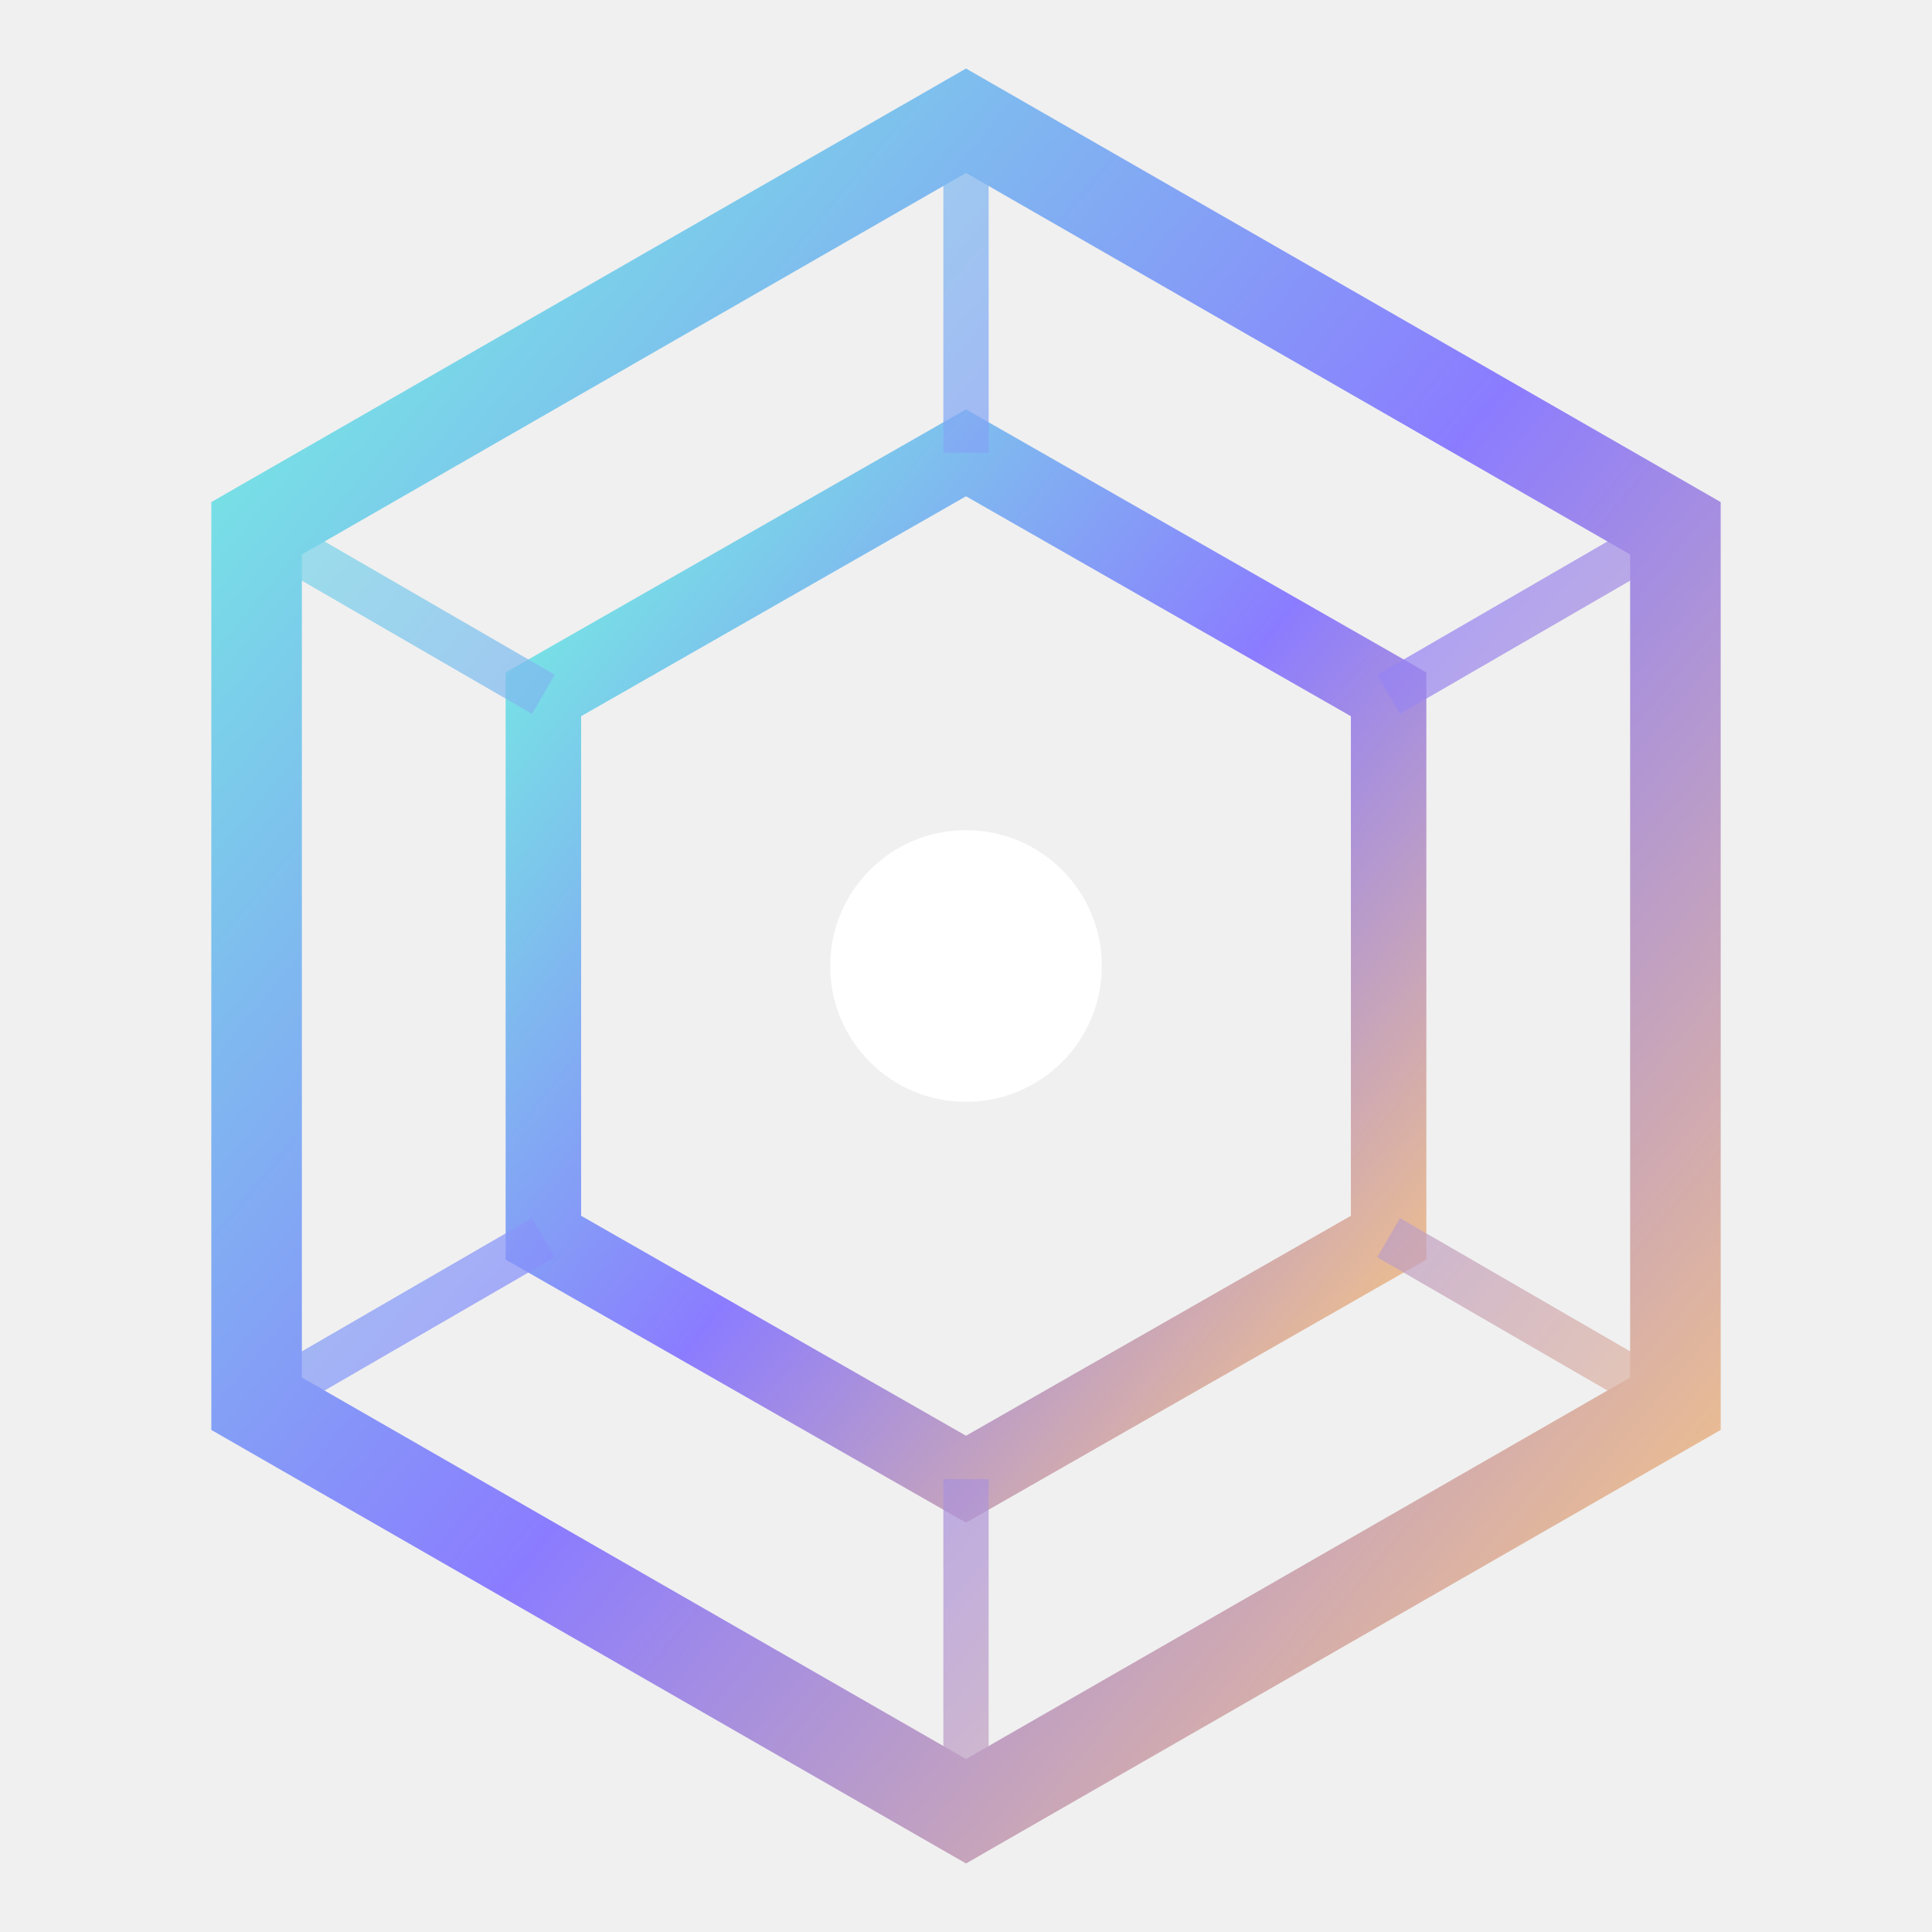
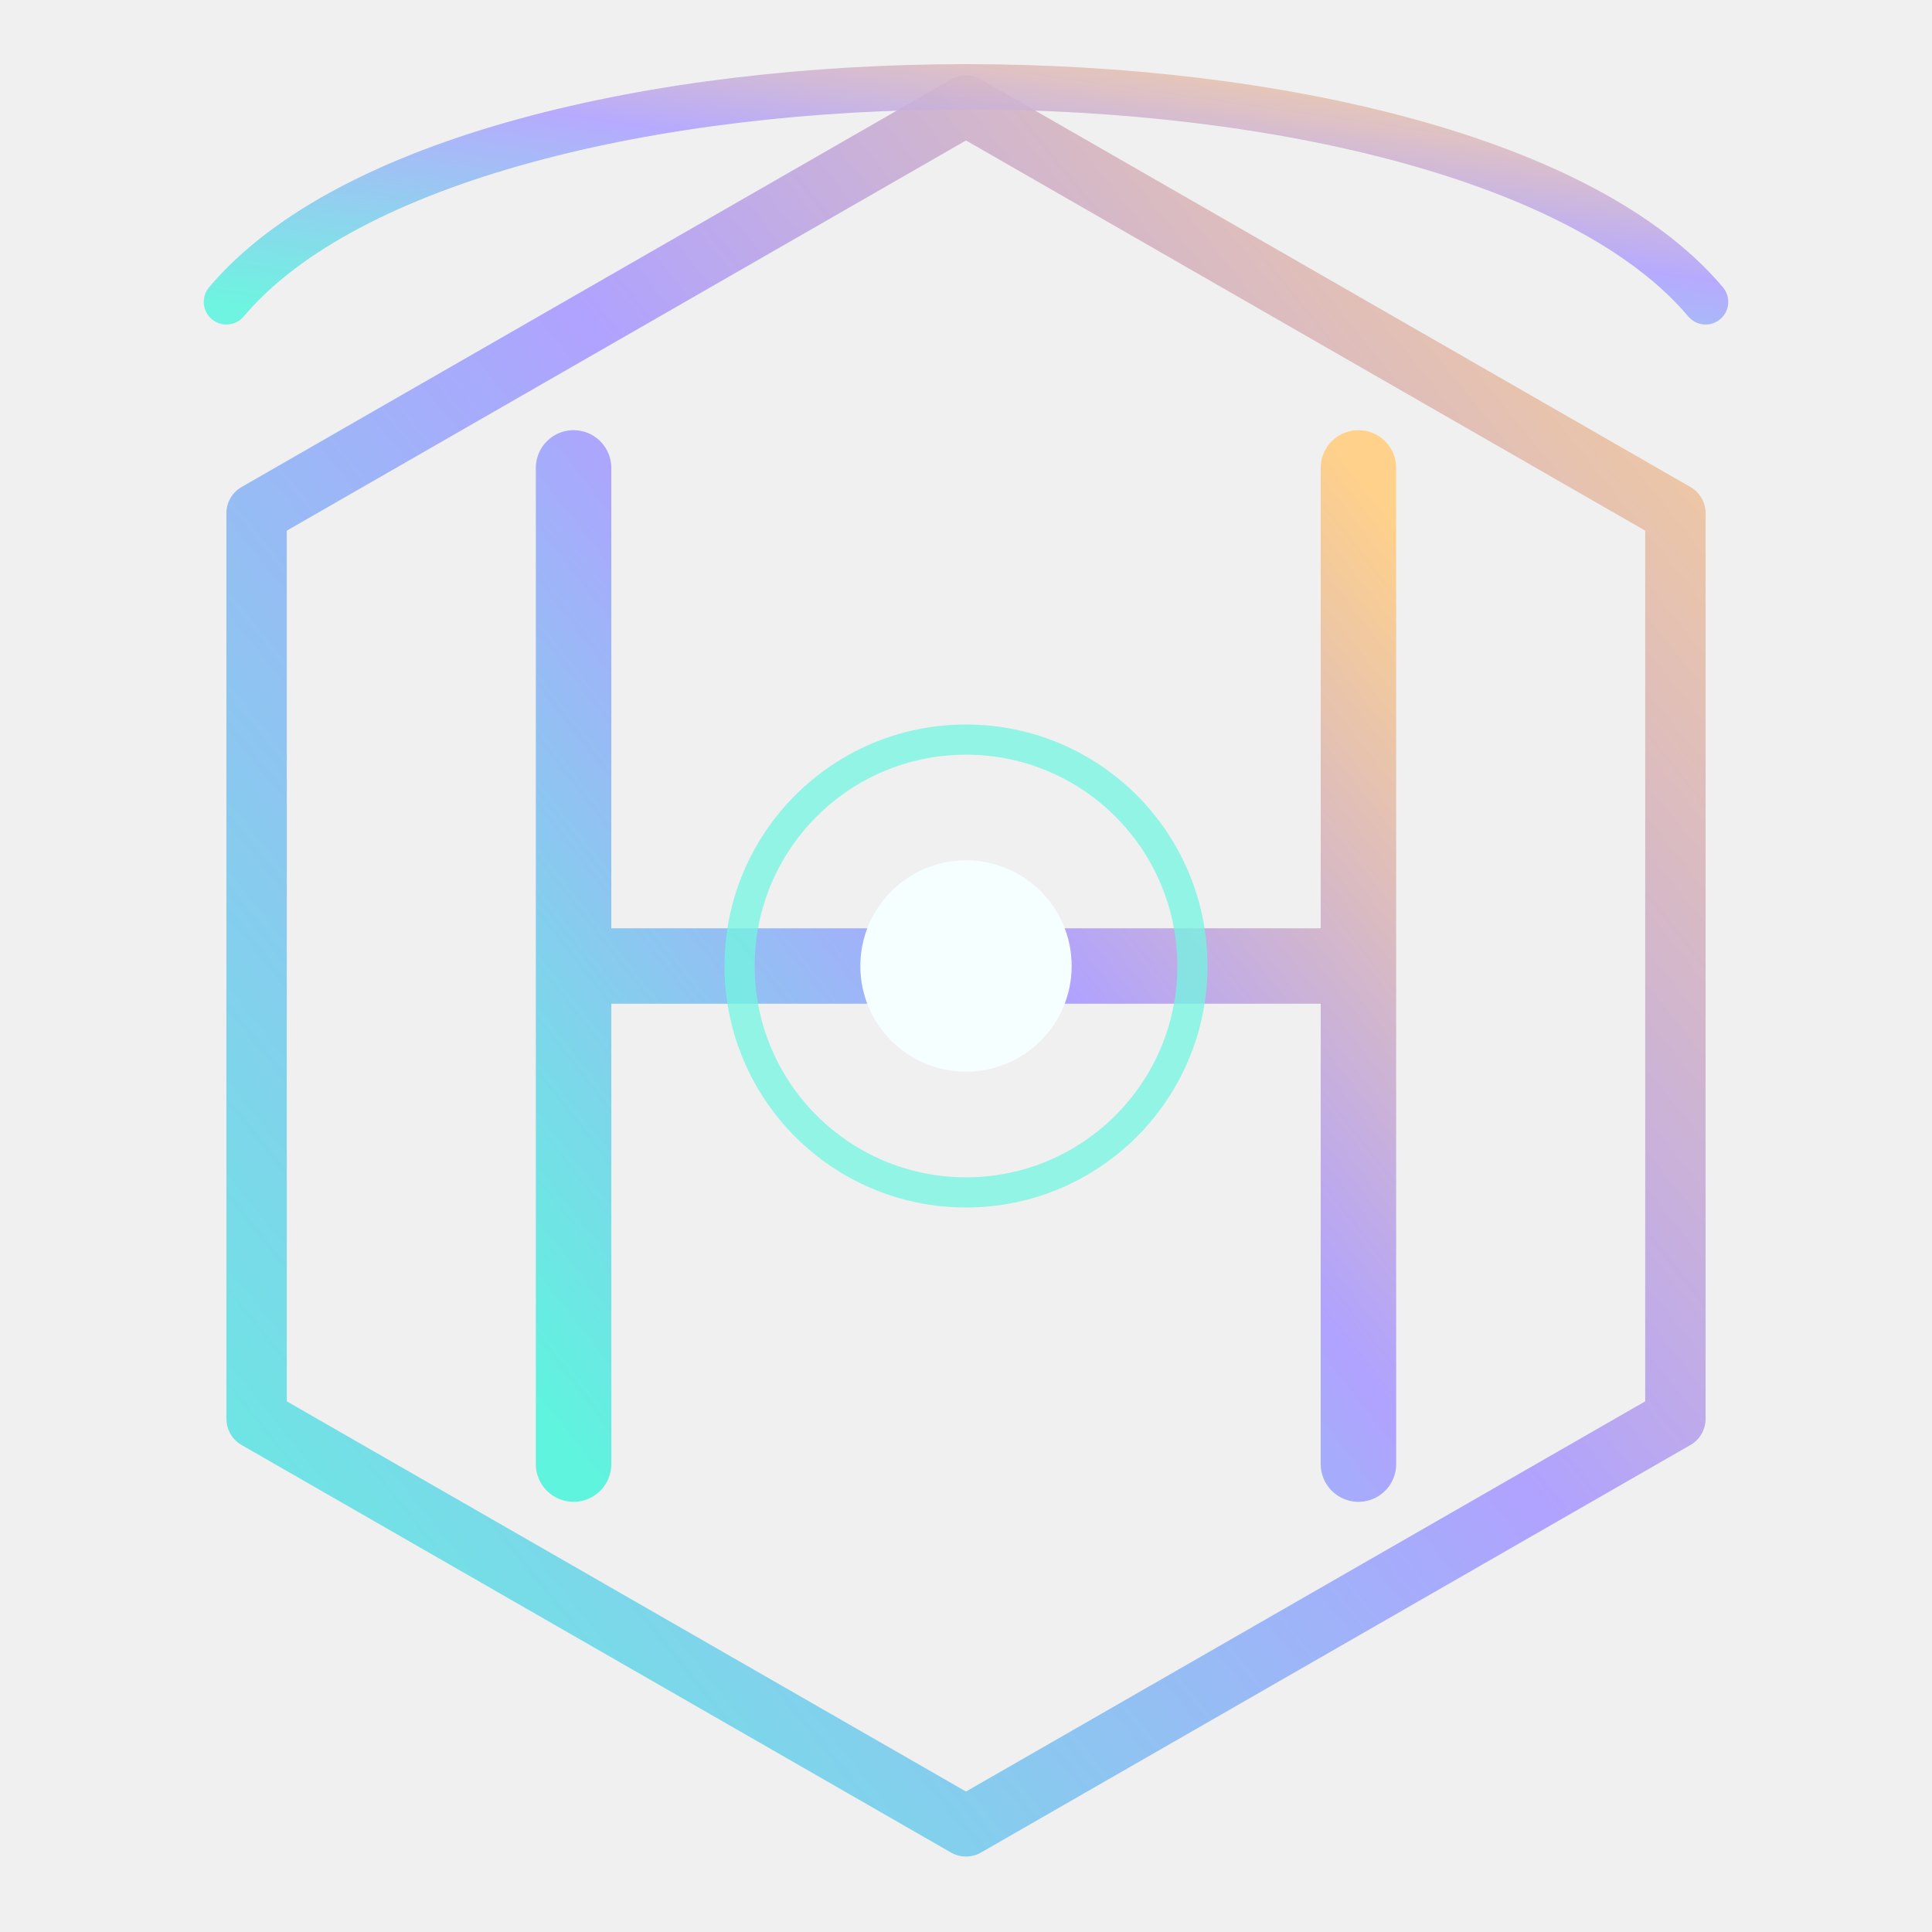
<svg xmlns="http://www.w3.org/2000/svg" viewBox="0 0 128 128" role="img" aria-labelledby="title">
  <defs>
-     <linearGradient id="g" x1="0" y1="0" x2="1" y2="1">
-       <stop stop-color="#73f5e0" />
-       <stop offset=".52" stop-color="#8b7cff" />
-       <stop offset="1" stop-color="#ffca7a" />
+     <linearGradient id="hexi" x1="0" y1="1" x2="1" y2="0">
+       <stop stop-color="#5ff4de" />
+       <stop offset=".55" stop-color="#b0a2ff" />
+       <stop offset="1" stop-color="#ffd18b" />
    </linearGradient>
  </defs>
-   <path d="M64 8 111 35v58l-47 27-47-27V35Z" fill="none" stroke="url(#g)" stroke-width="6" />
-   <path d="m64 30 28 16v36L64 98 36 82V46Z" fill="none" stroke="url(#g)" stroke-width="5" />
-   <circle cx="64" cy="64" r="9" fill="#fff" />
-   <path d="M64 8v22m47 5-19 11M111 93 92 82M64 120V98M17 93l19-11M17 35l19 11" fill="none" stroke="url(#g)" stroke-width="3" opacity=".72" />
+   <path d="M64 7 111 34v60l-47 27-47-27V34Z" fill="none" stroke="url(#hexi)" stroke-width="4" stroke-linejoin="round" />
+   <path d="M38 31v66m52-66v66M38 64h52" fill="none" stroke="url(#hexi)" stroke-width="5" stroke-linecap="round" />
+   <path d="M15 20C31 1 97 1 113 20" fill="none" stroke="url(#hexi)" stroke-width="3" stroke-linecap="round" opacity=".9" />
+   <circle cx="64" cy="64" r="7" fill="#f5ffff" />
+   <circle cx="64" cy="64" r="15" fill="none" stroke="#73f5e0" stroke-width="2" opacity=".75" />
</svg>
